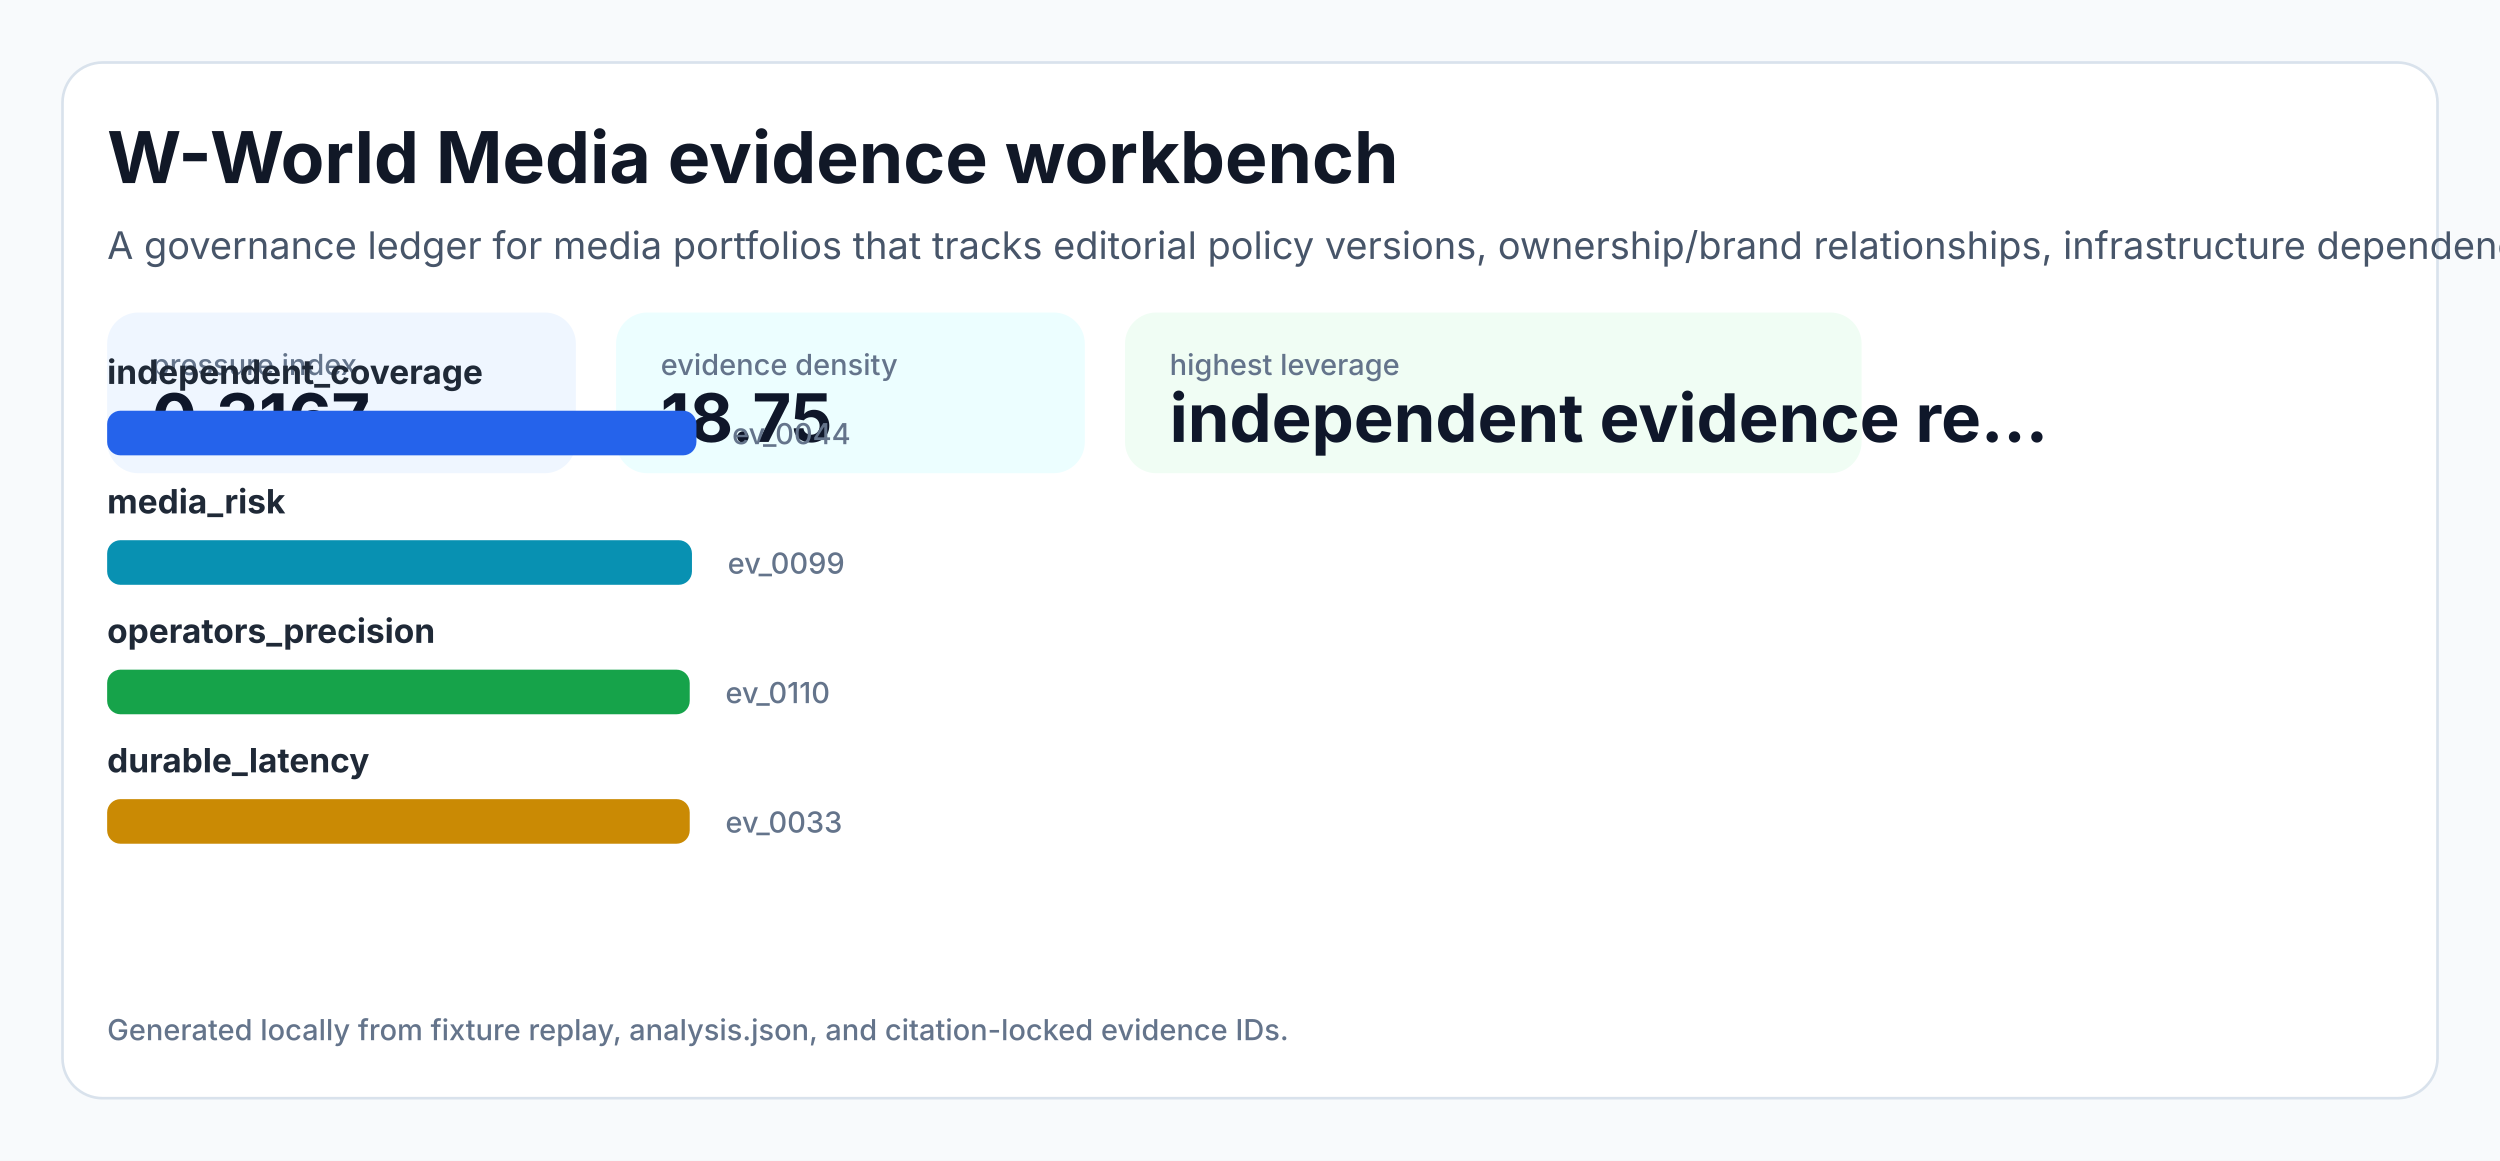
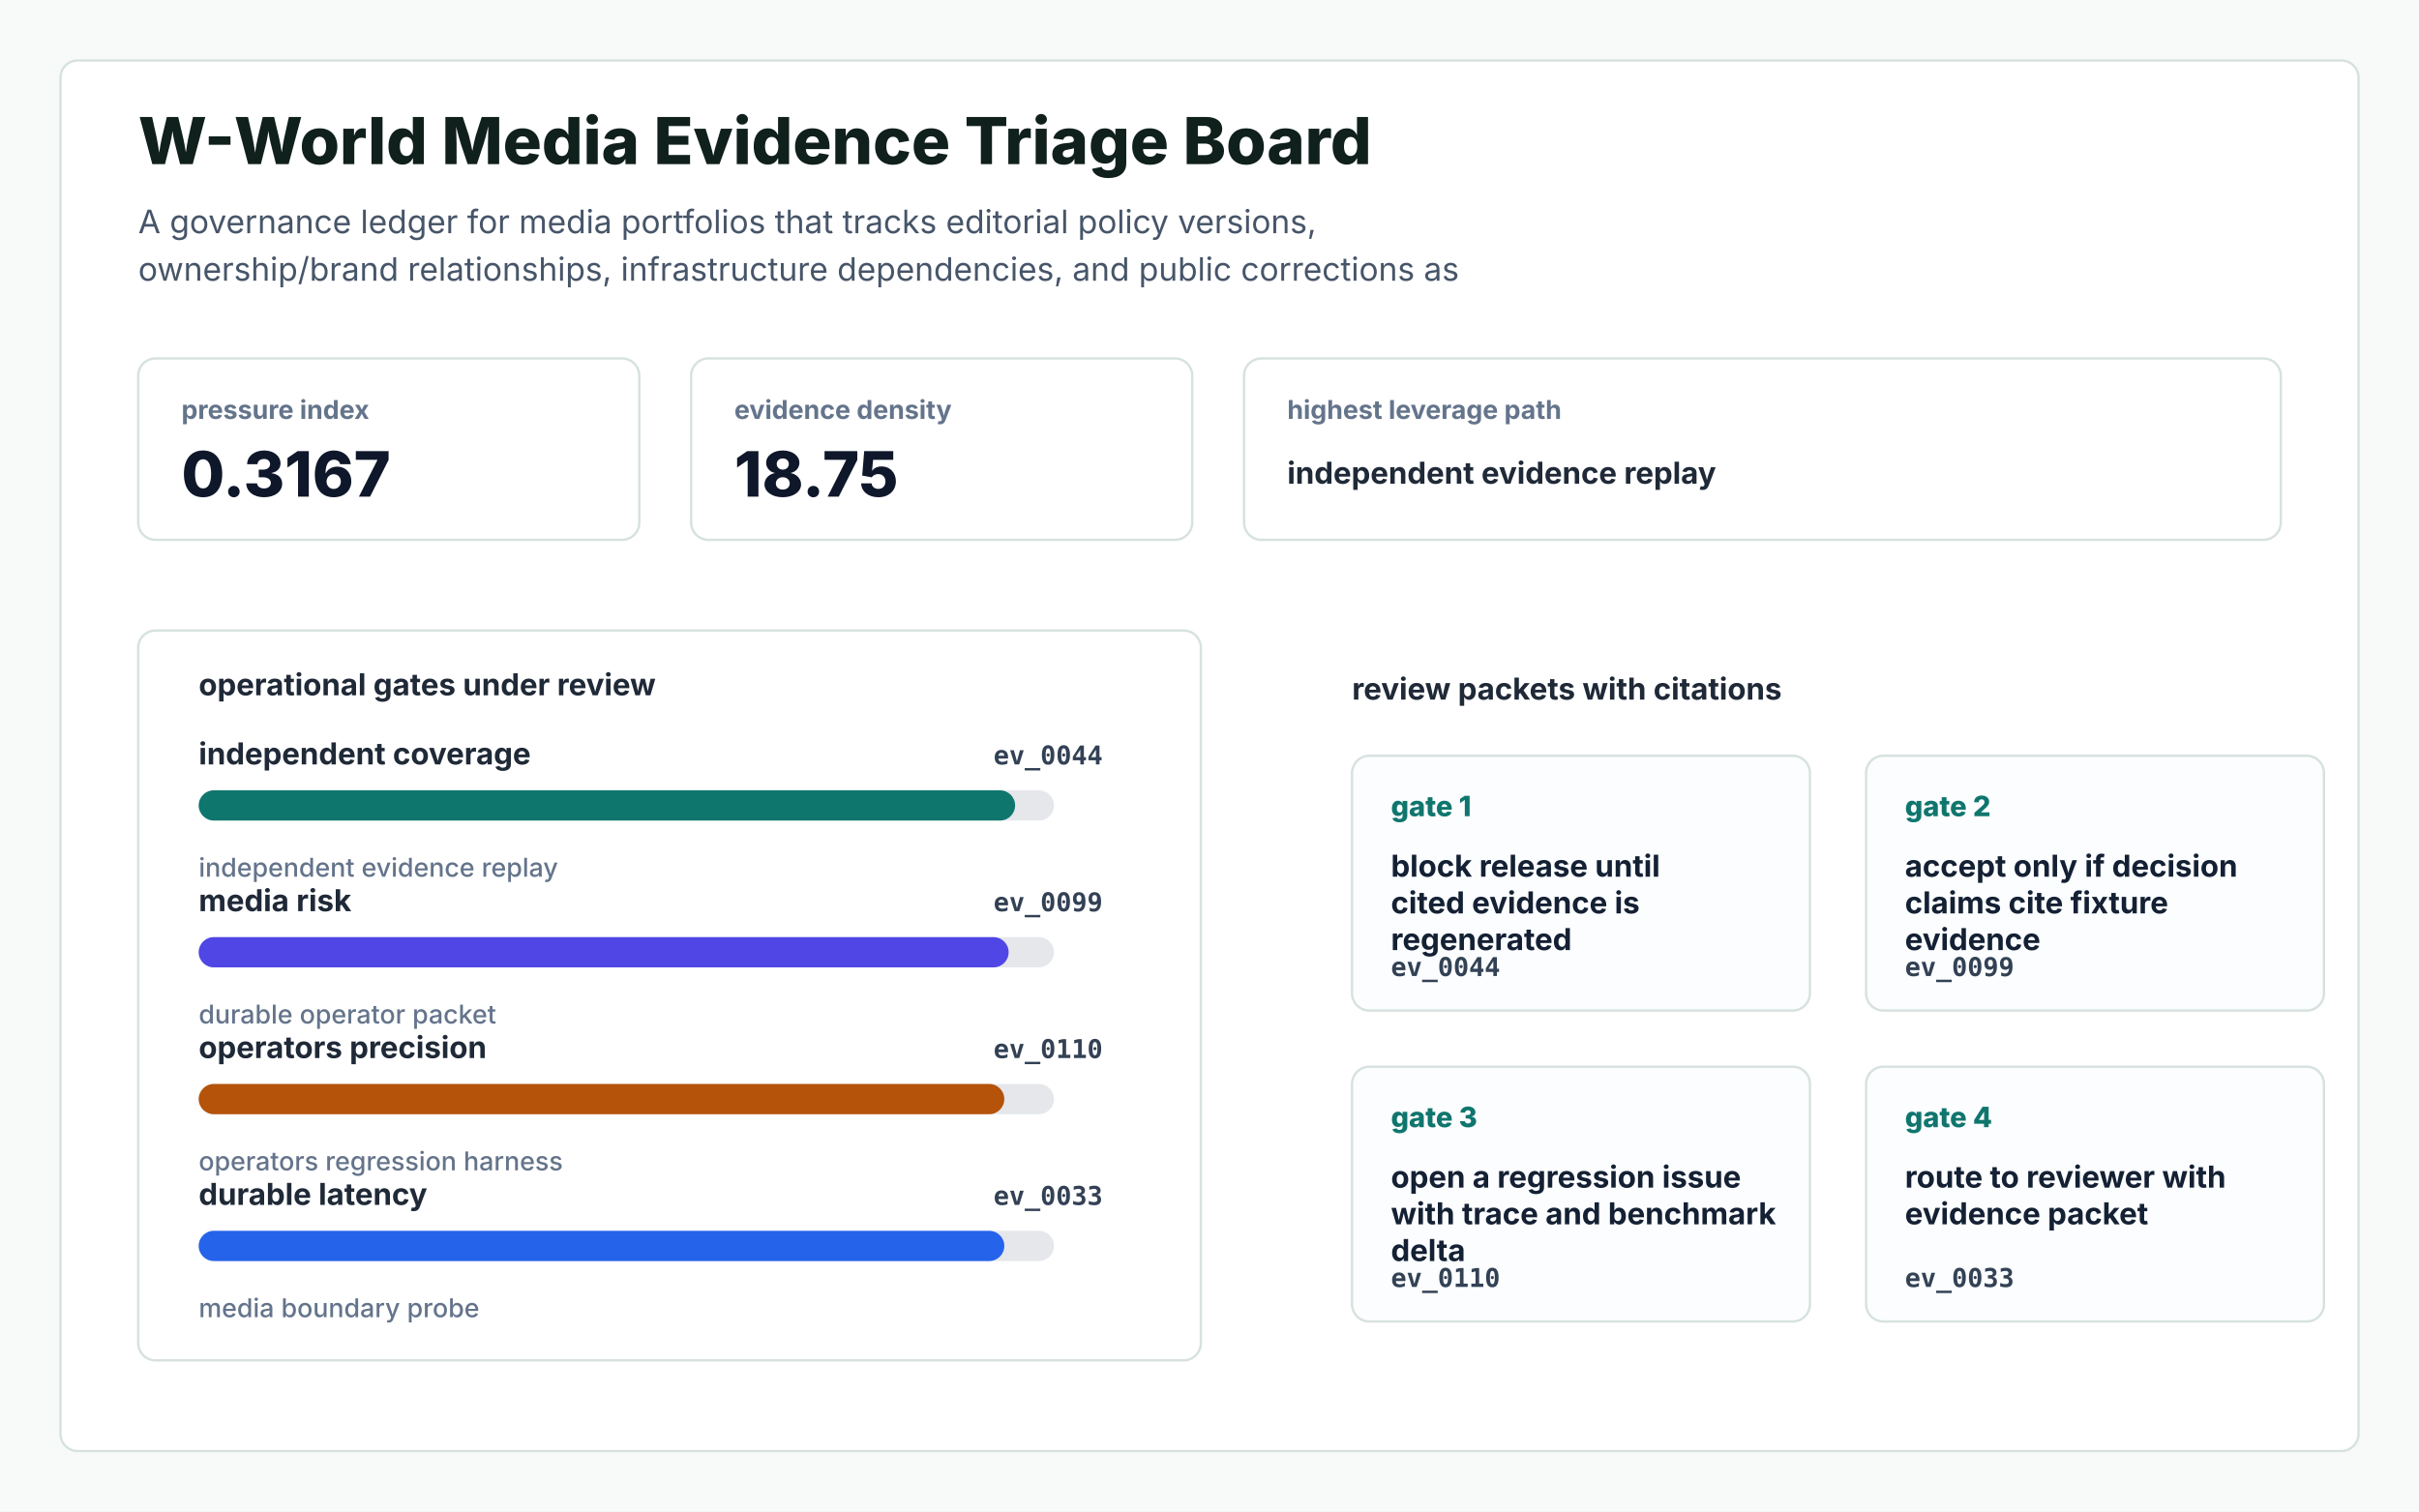
- <svg xmlns="http://www.w3.org/2000/svg" width="1120" height="520" viewBox="0 0 1120 520" role="img" aria-label="W-World Media project working dashboard preview">
+ <svg xmlns="http://www.w3.org/2000/svg" width="1120" height="700" viewBox="0 0 1120 700" role="img" aria-label="W-World Media visual evidence dashboard">
  <defs>
    <style>
-       .bg { fill: #f8fafc; }
-       .panel { fill: #ffffff; stroke: #d9e2ec; stroke-width: 1.2; }
-       .title { font: 700 32px -apple-system, BlinkMacSystemFont, "Segoe UI", sans-serif; fill: #111827; }
-       .sub { font: 400 17px -apple-system, BlinkMacSystemFont, "Segoe UI", sans-serif; fill: #475569; }
-       .label { font: 650 15px -apple-system, BlinkMacSystemFont, "Segoe UI", sans-serif; fill: #1f2937; }
-       .small { font: 500 13px -apple-system, BlinkMacSystemFont, "Segoe UI", sans-serif; fill: #64748b; }
-       .metric { font: 750 30px -apple-system, BlinkMacSystemFont, "Segoe UI", sans-serif; fill: #0f172a; }
+       .bg { fill:#f7faf9; }
+       .panel { fill:#ffffff; stroke:#d7e2df; stroke-width:1.1; }
+       .card { fill:#ffffff; stroke:#d7e2df; stroke-width:1.1; }
+       .actioncard { fill:#fbfdff; stroke:#d7e2df; stroke-width:1.1; }
+       .title { font:760 30px -apple-system,BlinkMacSystemFont,"Segoe UI",sans-serif; fill:#10201c; }
+       .sub { font:420 15px -apple-system,BlinkMacSystemFont,"Segoe UI",sans-serif; fill:#475569; }
+       .label { font:700 14px -apple-system,BlinkMacSystemFont,"Segoe UI",sans-serif; fill:#1f2937; }
+       .caption { font:500 12px -apple-system,BlinkMacSystemFont,"Segoe UI",sans-serif; fill:#64748b; }
+       .small { font:650 12px -apple-system,BlinkMacSystemFont,"Segoe UI",sans-serif; fill:#64748b; }
+       .metric { font:780 29px -apple-system,BlinkMacSystemFont,"Segoe UI",sans-serif; fill:#0f172a; }
+       .rank { font:760 13px -apple-system,BlinkMacSystemFont,"Segoe UI",sans-serif; fill:#0f766e; }
+       .cardtext { font:650 14px -apple-system,BlinkMacSystemFont,"Segoe UI",sans-serif; fill:#142033; }
+       .mono { font:700 12px ui-monospace,SFMono-Regular,Menlo,monospace; fill:#334155; }
    </style>
  </defs>
-   <rect class="bg" width="1120" height="520" rx="0" />
-   <rect class="panel" x="28" y="28" width="1064" height="464" rx="18" />
-   <text class="title" x="48" y="82">W-World Media evidence workbench</text>
-   <text class="sub" x="48" y="116">A governance ledger for media portfolios that tracks editorial policy versions, ownership/brand relationships, infrastructure dependencies, and public corrections as verifiable timelines.</text>
-   <rect x="48" y="140" width="210" height="72" rx="14" fill="#eff6ff" />
-   <text class="small" x="68" y="168">pressure index</text>
-   <text class="metric" x="68" y="198">0.3167</text>
-   <rect x="276" y="140" width="210" height="72" rx="14" fill="#ecfeff" />
-   <text class="small" x="296" y="168">evidence density</text>
-   <text class="metric" x="296" y="198">18.75</text>
-   <rect x="504" y="140" width="330" height="72" rx="14" fill="#f0fdf4" />
-   <text class="small" x="524" y="168">highest leverage</text>
-   <text class="metric" x="524" y="198">independent evidence re...</text>
-   <text x="48" y="172" class="label">independent_coverage</text>
-   <rect x="48" y="184" width="264" height="20" rx="6" fill="#2563eb" />
-   <text x="328" y="199" class="small">ev_0044</text>
-   <text x="48" y="230" class="label">media_risk</text>
-   <rect x="48" y="242" width="262" height="20" rx="6" fill="#0891b2" />
-   <text x="326" y="257" class="small">ev_0099</text>
-   <text x="48" y="288" class="label">operators_precision</text>
-   <rect x="48" y="300" width="261" height="20" rx="6" fill="#16a34a" />
-   <text x="325" y="315" class="small">ev_0110</text>
-   <text x="48" y="346" class="label">durable_latency</text>
-   <rect x="48" y="358" width="261" height="20" rx="6" fill="#ca8a04" />
-   <text x="325" y="373" class="small">ev_0033</text>
-   <text class="small" x="48" y="466">Generated locally from fixture replay, analysis.json, and citation-locked evidence IDs.</text>
+   <rect class="bg" width="1120" height="700" />
+   <rect class="panel" x="28" y="28" width="1064" height="644" rx="8" />
+   <text class="title" x="64" y="76">W-World Media Evidence Triage Board</text>
+   <text class="sub" x="64" y="108">
+     <tspan x="64" dy="0">A governance ledger for media portfolios that tracks editorial policy versions,</tspan>
+     <tspan x="64" dy="22">ownership/brand relationships, infrastructure dependencies, and public corrections as</tspan>
+   </text>
+   <rect class="card" x="64" y="166" width="232" height="84" rx="8" />
+   <text class="small" x="84" y="194">pressure index</text>
+   <text class="metric" x="84" y="230">0.3167</text>
+   <rect class="card" x="320" y="166" width="232" height="84" rx="8" />
+   <text class="small" x="340" y="194">evidence density</text>
+   <text class="metric" x="340" y="230">18.75</text>
+   <rect class="card" x="576" y="166" width="480" height="84" rx="8" />
+   <text class="small" x="596" y="194">highest leverage path</text>
+   <text class="label" x="596" y="224">
+     <tspan x="596" dy="0">independent evidence replay</tspan>
+   </text>
+   <rect class="card" x="64" y="292" width="492" height="338" rx="8" />
+   <text class="label" x="92" y="322">operational gates under review</text>
+   <text x="92" y="354" class="label">independent coverage</text>
+   <text x="460" y="354" class="mono">ev_0044</text>
+   <rect x="92" y="366" width="396" height="14" rx="7" fill="#e5e7eb" />
+   <rect x="92" y="366" width="378" height="14" rx="7" fill="#0f766e" />
+   <text x="92" y="406" class="caption">independent evidence replay</text>
+   <text x="92" y="422" class="label">media risk</text>
+   <text x="460" y="422" class="mono">ev_0099</text>
+   <rect x="92" y="434" width="396" height="14" rx="7" fill="#e5e7eb" />
+   <rect x="92" y="434" width="375" height="14" rx="7" fill="#4f46e5" />
+   <text x="92" y="474" class="caption">durable operator packet</text>
+   <text x="92" y="490" class="label">operators precision</text>
+   <text x="460" y="490" class="mono">ev_0110</text>
+   <rect x="92" y="502" width="396" height="14" rx="7" fill="#e5e7eb" />
+   <rect x="92" y="502" width="373" height="14" rx="7" fill="#b45309" />
+   <text x="92" y="542" class="caption">operators regression harness</text>
+   <text x="92" y="558" class="label">durable latency</text>
+   <text x="460" y="558" class="mono">ev_0033</text>
+   <rect x="92" y="570" width="396" height="14" rx="7" fill="#e5e7eb" />
+   <rect x="92" y="570" width="373" height="14" rx="7" fill="#2563eb" />
+   <text x="92" y="610" class="caption">media boundary probe</text>
+   <text class="label" x="626" y="324">review packets with citations</text>
+   <rect class="actioncard" x="626" y="350" width="212" height="118" rx="8" />
+   <text class="rank" x="644" y="378">gate 1</text>
+   <text class="cardtext" x="644" y="406">
+     <tspan x="644" dy="0">block release until</tspan>
+     <tspan x="644" dy="17">cited evidence is</tspan>
+     <tspan x="644" dy="17">regenerated</tspan>
+   </text>
+   <text class="mono" x="644" y="452">ev_0044</text>
+   <rect class="actioncard" x="864" y="350" width="212" height="118" rx="8" />
+   <text class="rank" x="882" y="378">gate 2</text>
+   <text class="cardtext" x="882" y="406">
+     <tspan x="882" dy="0">accept only if decision</tspan>
+     <tspan x="882" dy="17">claims cite fixture</tspan>
+     <tspan x="882" dy="17">evidence</tspan>
+   </text>
+   <text class="mono" x="882" y="452">ev_0099</text>
+   <rect class="actioncard" x="626" y="494" width="212" height="118" rx="8" />
+   <text class="rank" x="644" y="522">gate 3</text>
+   <text class="cardtext" x="644" y="550">
+     <tspan x="644" dy="0">open a regression issue</tspan>
+     <tspan x="644" dy="17">with trace and benchmark</tspan>
+     <tspan x="644" dy="17">delta</tspan>
+   </text>
+   <text class="mono" x="644" y="596">ev_0110</text>
+   <rect class="actioncard" x="864" y="494" width="212" height="118" rx="8" />
+   <text class="rank" x="882" y="522">gate 4</text>
+   <text class="cardtext" x="882" y="550">
+     <tspan x="882" dy="0">route to reviewer with</tspan>
+     <tspan x="882" dy="17">evidence packet</tspan>
+   </text>
+   <text class="mono" x="882" y="596">ev_0033</text>
</svg>
